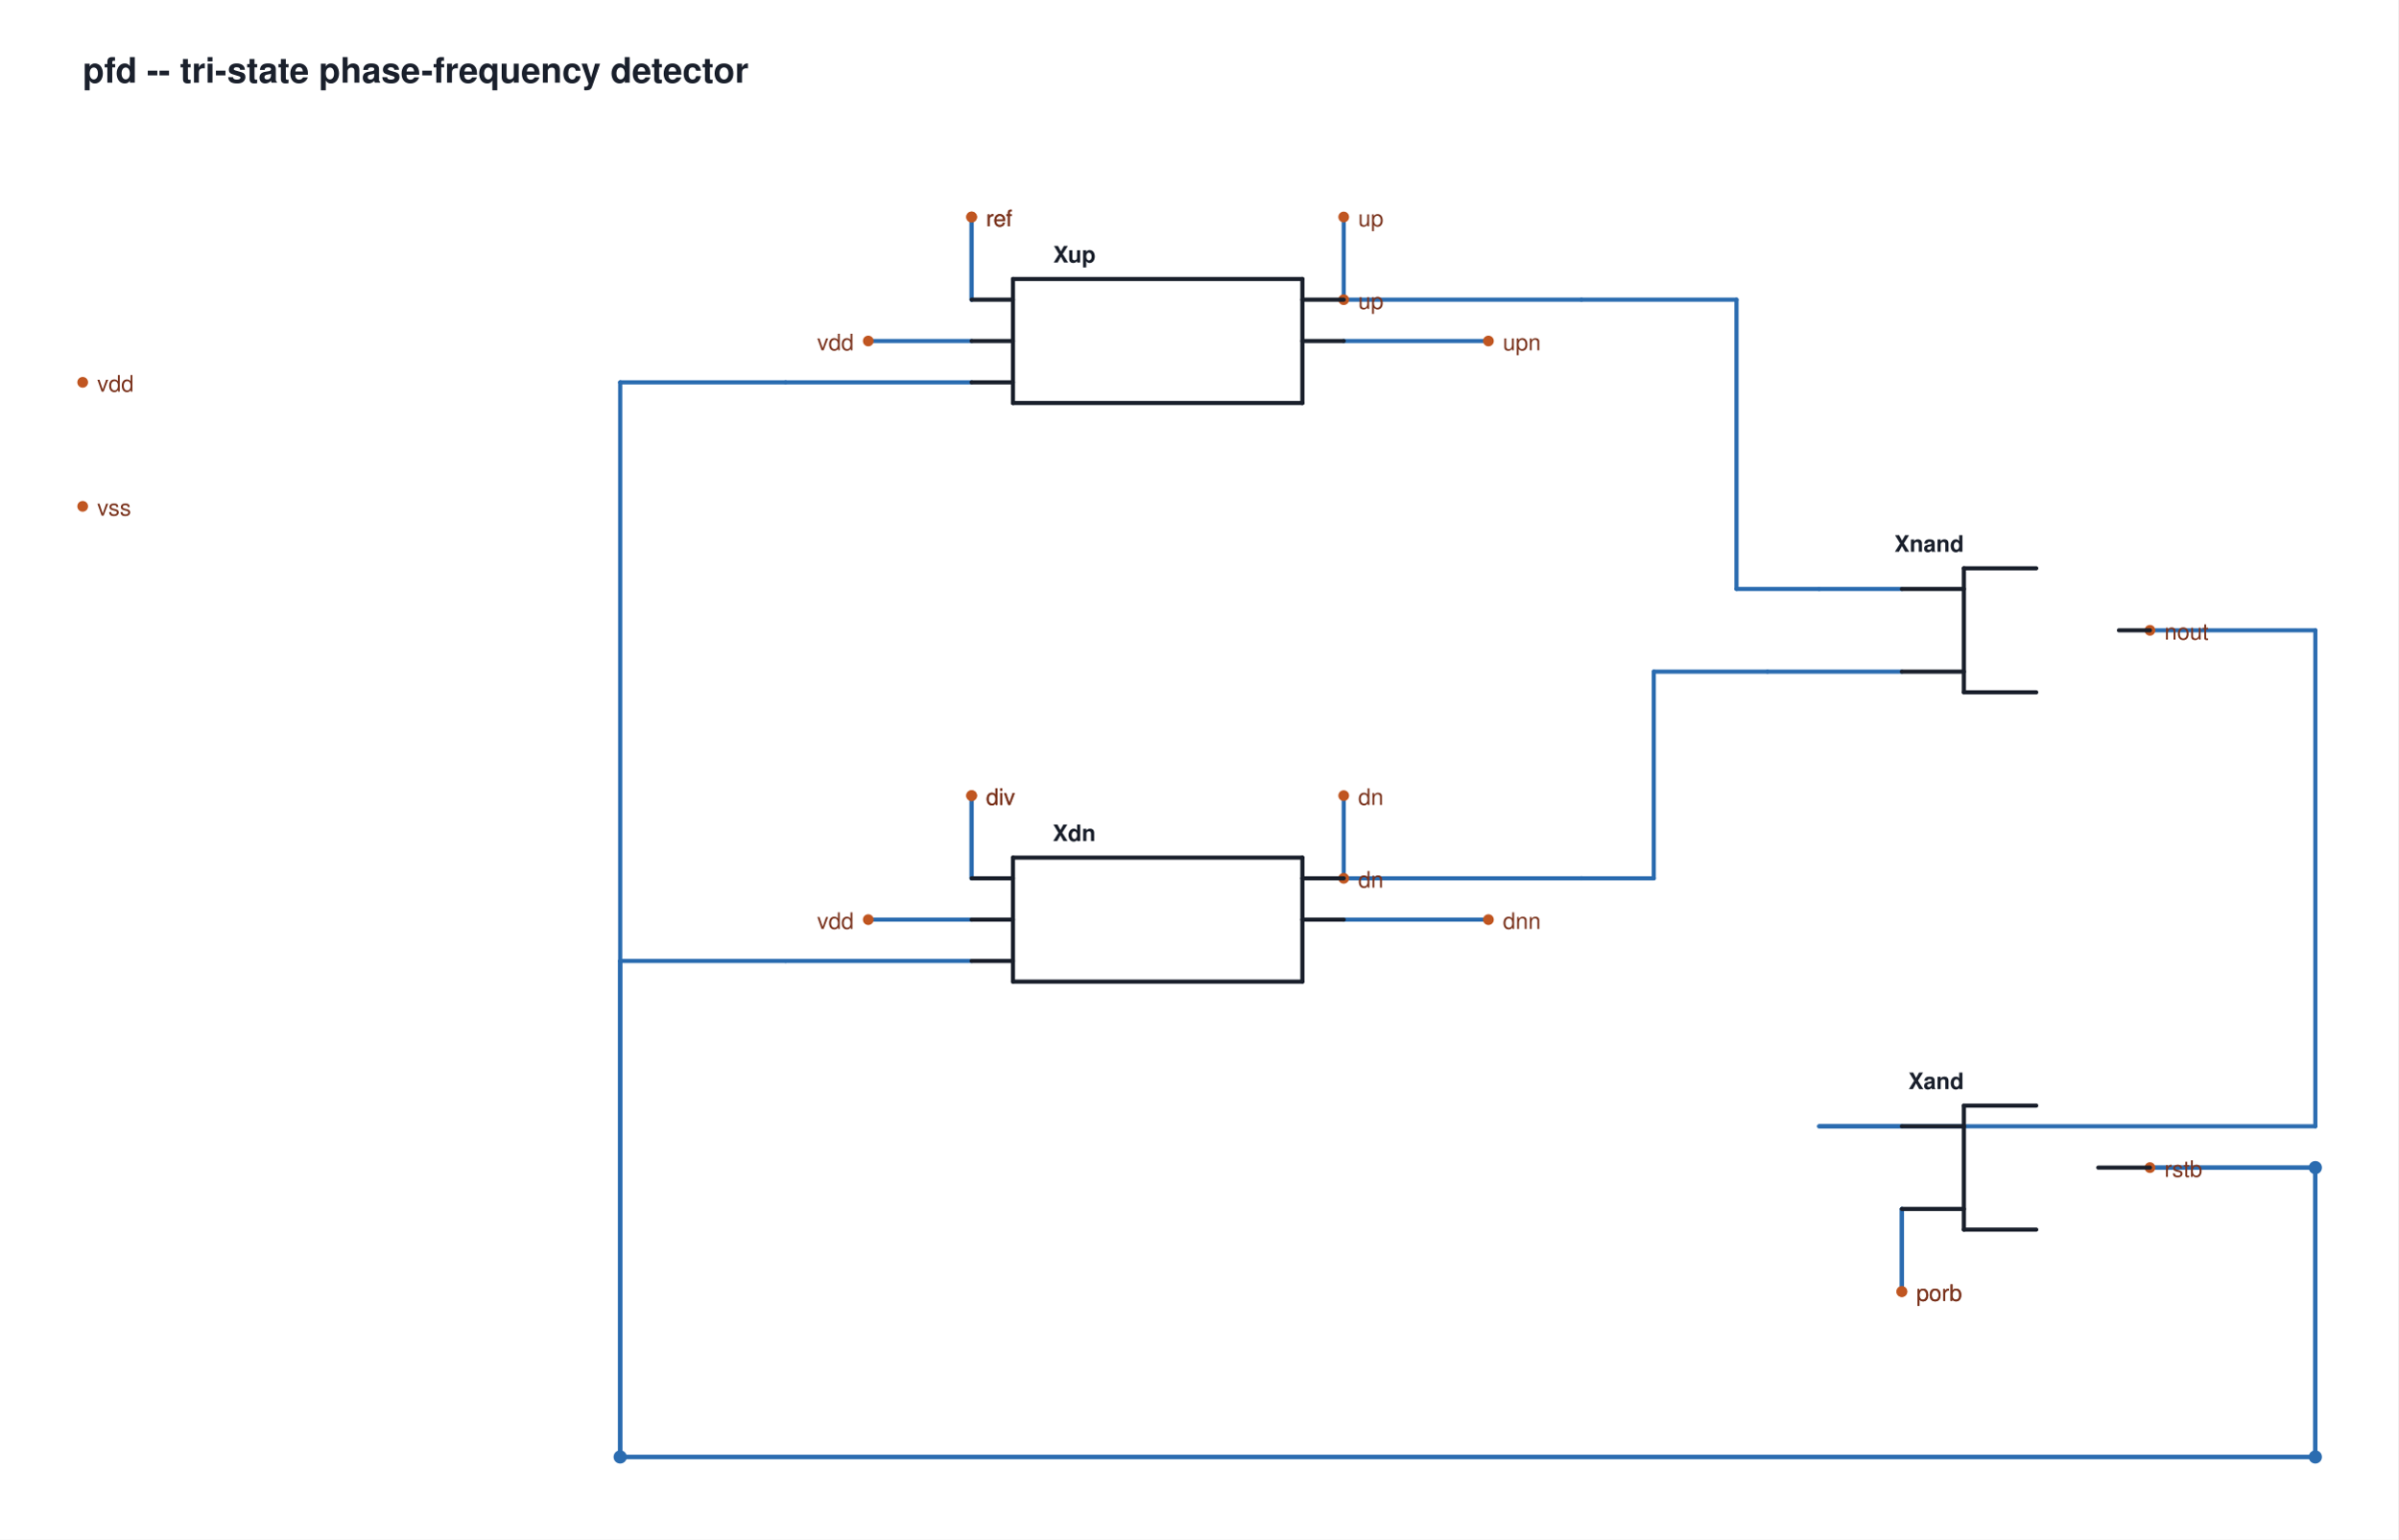
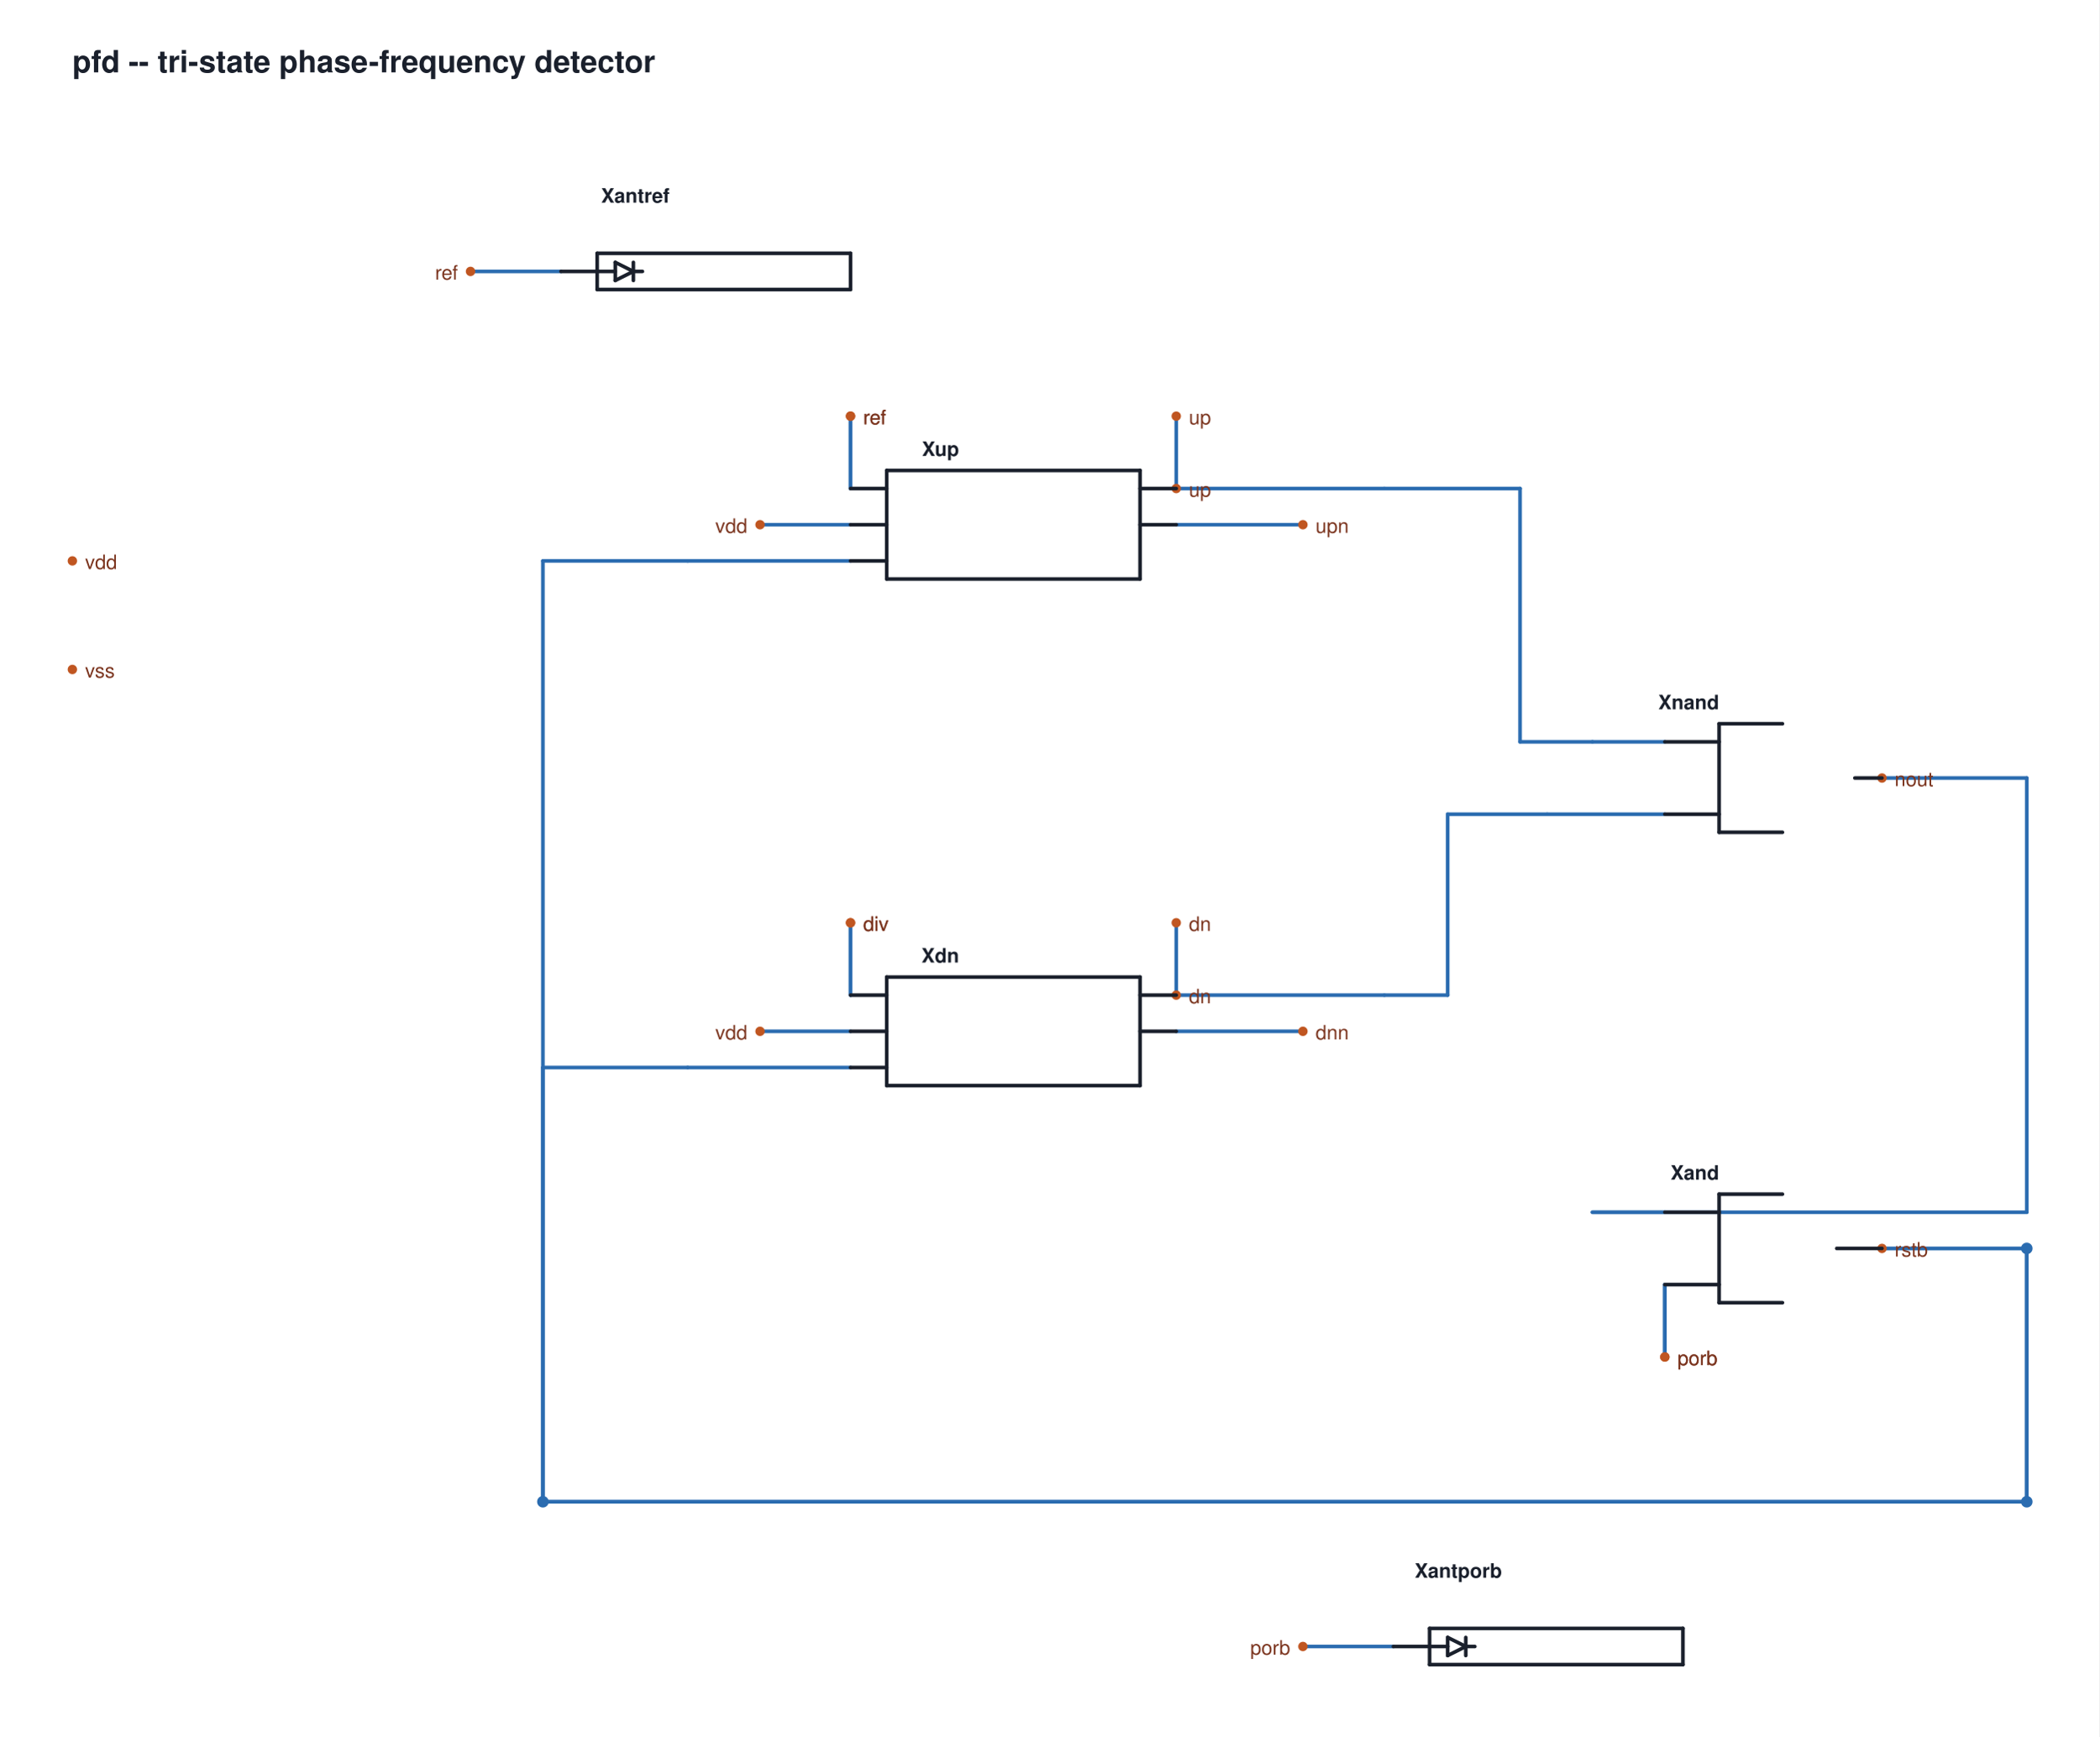
- <svg xmlns="http://www.w3.org/2000/svg" width="1160" height="745" viewBox="-560 -385 1160 745">
-   <rect x="-560.0" y="-385.0" width="1160.0" height="745.0" fill="#ffffff" />
+ <svg xmlns="http://www.w3.org/2000/svg" width="1160" height="960" viewBox="-560 -510 1160 960">
+   <rect x="-560.0" y="-510.0" width="1160.0" height="960.0" fill="#ffffff" />
  <line x1="90.0" y1="-240.0" x2="205.0" y2="-240.0" stroke="#2b6cb0" stroke-width="2" stroke-linecap="round" />
  <line x1="205.0" y1="-240.0" x2="280.0" y2="-240.0" stroke="#2b6cb0" stroke-width="2" stroke-linecap="round" />
  <line x1="280.0" y1="-240.0" x2="280.0" y2="-100.0" stroke="#2b6cb0" stroke-width="2" stroke-linecap="round" />
  <line x1="280.0" y1="-100.0" x2="320.0" y2="-100.0" stroke="#2b6cb0" stroke-width="2" stroke-linecap="round" />
  <line x1="320.0" y1="-100.0" x2="360.0" y2="-100.0" stroke="#2b6cb0" stroke-width="2" stroke-linecap="round" />
  <line x1="90.0" y1="40.0" x2="205.0" y2="40.0" stroke="#2b6cb0" stroke-width="2" stroke-linecap="round" />
  <line x1="205.0" y1="40.0" x2="240.0" y2="40.0" stroke="#2b6cb0" stroke-width="2" stroke-linecap="round" />
  <line x1="240.0" y1="40.0" x2="240.0" y2="-60.0" stroke="#2b6cb0" stroke-width="2" stroke-linecap="round" />
  <line x1="240.0" y1="-60.0" x2="295.0" y2="-60.0" stroke="#2b6cb0" stroke-width="2" stroke-linecap="round" />
  <line x1="295.0" y1="-60.0" x2="360.0" y2="-60.0" stroke="#2b6cb0" stroke-width="2" stroke-linecap="round" />
  <line x1="480.0" y1="-80.0" x2="560.0" y2="-80.0" stroke="#2b6cb0" stroke-width="2" stroke-linecap="round" />
  <line x1="560.0" y1="-80.0" x2="560.0" y2="160.0" stroke="#2b6cb0" stroke-width="2" stroke-linecap="round" />
  <line x1="560.0" y1="160.0" x2="320.0" y2="160.0" stroke="#2b6cb0" stroke-width="2" stroke-linecap="round" />
  <line x1="320.0" y1="160.0" x2="360.0" y2="160.0" stroke="#2b6cb0" stroke-width="2" stroke-linecap="round" />
  <line x1="480.0" y1="180.0" x2="560.0" y2="180.0" stroke="#2b6cb0" stroke-width="2" stroke-linecap="round" />
  <line x1="560.0" y1="180.0" x2="560.0" y2="320.0" stroke="#2b6cb0" stroke-width="2" stroke-linecap="round" />
  <line x1="560.0" y1="320.0" x2="-260.0" y2="320.0" stroke="#2b6cb0" stroke-width="2" stroke-linecap="round" />
  <line x1="-260.0" y1="320.0" x2="-260.0" y2="-200.0" stroke="#2b6cb0" stroke-width="2" stroke-linecap="round" />
  <line x1="-260.0" y1="-200.0" x2="-180.0" y2="-200.0" stroke="#2b6cb0" stroke-width="2" stroke-linecap="round" />
  <line x1="-180.0" y1="-200.0" x2="-90.0" y2="-200.0" stroke="#2b6cb0" stroke-width="2" stroke-linecap="round" />
  <line x1="480.0" y1="180.0" x2="560.0" y2="180.0" stroke="#2b6cb0" stroke-width="2" stroke-linecap="round" />
  <line x1="560.0" y1="180.0" x2="560.0" y2="320.0" stroke="#2b6cb0" stroke-width="2" stroke-linecap="round" />
  <line x1="560.0" y1="320.0" x2="-260.0" y2="320.0" stroke="#2b6cb0" stroke-width="2" stroke-linecap="round" />
  <line x1="-260.0" y1="320.0" x2="-260.0" y2="80.0" stroke="#2b6cb0" stroke-width="2" stroke-linecap="round" />
  <line x1="-260.0" y1="80.0" x2="-180.0" y2="80.0" stroke="#2b6cb0" stroke-width="2" stroke-linecap="round" />
  <line x1="-180.0" y1="80.0" x2="-90.0" y2="80.0" stroke="#2b6cb0" stroke-width="2" stroke-linecap="round" />
  <line x1="90.0" y1="-220.0" x2="160.0" y2="-220.0" stroke="#2b6cb0" stroke-width="2" stroke-linecap="round" />
  <line x1="-90.0" y1="-240.0" x2="-90.0" y2="-280.0" stroke="#2b6cb0" stroke-width="2" stroke-linecap="round" />
  <line x1="-90.0" y1="-220.0" x2="-140.0" y2="-220.0" stroke="#2b6cb0" stroke-width="2" stroke-linecap="round" />
  <line x1="90.0" y1="60.0" x2="160.0" y2="60.0" stroke="#2b6cb0" stroke-width="2" stroke-linecap="round" />
  <line x1="-90.0" y1="40.0" x2="-90.0" y2="0.0" stroke="#2b6cb0" stroke-width="2" stroke-linecap="round" />
  <line x1="-90.0" y1="60.0" x2="-140.0" y2="60.0" stroke="#2b6cb0" stroke-width="2" stroke-linecap="round" />
  <line x1="360.0" y1="200.0" x2="360.0" y2="240.0" stroke="#2b6cb0" stroke-width="2" stroke-linecap="round" />
+   <line x1="-250.0" y1="-360.0" x2="-300.0" y2="-360.0" stroke="#2b6cb0" stroke-width="2" stroke-linecap="round" />
+   <line x1="210.0" y1="400.0" x2="160.0" y2="400.0" stroke="#2b6cb0" stroke-width="2" stroke-linecap="round" />
  <line x1="-90.0" y1="-240.0" x2="-90.0" y2="-280.0" stroke="#2b6cb0" stroke-width="2" stroke-linecap="round" />
  <line x1="-90.0" y1="40.0" x2="-90.0" y2="0.0" stroke="#2b6cb0" stroke-width="2" stroke-linecap="round" />
  <line x1="360.0" y1="200.0" x2="360.0" y2="240.0" stroke="#2b6cb0" stroke-width="2" stroke-linecap="round" />
  <line x1="90.0" y1="-240.0" x2="90.0" y2="-280.0" stroke="#2b6cb0" stroke-width="2" stroke-linecap="round" />
  <line x1="90.0" y1="40.0" x2="90.0" y2="0.0" stroke="#2b6cb0" stroke-width="2" stroke-linecap="round" />
  <circle cx="560.0" cy="180.0" r="3.2" fill="#2b6cb0" />
  <circle cx="560.0" cy="320.0" r="3.2" fill="#2b6cb0" />
  <circle cx="-260.0" cy="320.0" r="3.2" fill="#2b6cb0" />
  <circle cx="90.0" cy="-240.0" r="2.6" fill="#c05621" />
  <text x="97.0" y="-235.5" text-anchor="start" font-family="Helvetica,Arial,sans-serif" font-size="11" fill="#7b341e">up</text>
  <circle cx="90.0" cy="40.0" r="2.6" fill="#c05621" />
  <text x="97.0" y="44.5" text-anchor="start" font-family="Helvetica,Arial,sans-serif" font-size="11" fill="#7b341e">dn</text>
  <circle cx="480.0" cy="-80.0" r="2.6" fill="#c05621" />
  <text x="487.0" y="-75.5" text-anchor="start" font-family="Helvetica,Arial,sans-serif" font-size="11" fill="#7b341e">nout</text>
  <circle cx="480.0" cy="180.0" r="2.6" fill="#c05621" />
  <text x="487.0" y="184.5" text-anchor="start" font-family="Helvetica,Arial,sans-serif" font-size="11" fill="#7b341e">rstb</text>
  <line x1="-70.0" y1="-250.0" x2="70.0" y2="-250.0" stroke="#1a202c" stroke-width="2" stroke-linecap="round" />
  <line x1="-70.0" y1="-190.0" x2="70.0" y2="-190.0" stroke="#1a202c" stroke-width="2" stroke-linecap="round" />
  <line x1="-70.0" y1="-250.0" x2="-70.0" y2="-190.0" stroke="#1a202c" stroke-width="2" stroke-linecap="round" />
  <line x1="70.0" y1="-250.0" x2="70.0" y2="-190.0" stroke="#1a202c" stroke-width="2" stroke-linecap="round" />
  <line x1="-90.0" y1="-240.0" x2="-70.0" y2="-240.0" stroke="#1a202c" stroke-width="2" stroke-linecap="round" />
  <line x1="-90.0" y1="-220.0" x2="-70.0" y2="-220.0" stroke="#1a202c" stroke-width="2" stroke-linecap="round" />
  <line x1="-90.0" y1="-200.0" x2="-70.0" y2="-200.0" stroke="#1a202c" stroke-width="2" stroke-linecap="round" />
  <line x1="70.0" y1="-240.0" x2="90.0" y2="-240.0" stroke="#1a202c" stroke-width="2" stroke-linecap="round" />
  <line x1="70.0" y1="-220.0" x2="90.0" y2="-220.0" stroke="#1a202c" stroke-width="2" stroke-linecap="round" />
  <text x="-30.0" y="-258.0" text-anchor="end" font-family="Helvetica,Arial,sans-serif" font-size="11" font-weight="bold" fill="#1a202c">Xup</text>
  <circle cx="160.0" cy="-220.0" r="2.6" fill="#c05621" />
  <text x="167.0" y="-215.5" text-anchor="start" font-family="Helvetica,Arial,sans-serif" font-size="11" fill="#7b341e">upn</text>
  <circle cx="-90.0" cy="-280.0" r="2.6" fill="#c05621" />
  <text x="-83.0" y="-275.5" text-anchor="start" font-family="Helvetica,Arial,sans-serif" font-size="11" fill="#7b341e">ref</text>
  <circle cx="-140.0" cy="-220.0" r="2.6" fill="#c05621" />
  <text x="-147.0" y="-215.5" text-anchor="end" font-family="Helvetica,Arial,sans-serif" font-size="11" fill="#7b341e">vdd</text>
  <line x1="-70.0" y1="30.0" x2="70.0" y2="30.0" stroke="#1a202c" stroke-width="2" stroke-linecap="round" />
  <line x1="-70.0" y1="90.0" x2="70.0" y2="90.0" stroke="#1a202c" stroke-width="2" stroke-linecap="round" />
  <line x1="-70.0" y1="30.0" x2="-70.0" y2="90.0" stroke="#1a202c" stroke-width="2" stroke-linecap="round" />
  <line x1="70.0" y1="30.0" x2="70.0" y2="90.0" stroke="#1a202c" stroke-width="2" stroke-linecap="round" />
  <line x1="-90.0" y1="40.0" x2="-70.0" y2="40.0" stroke="#1a202c" stroke-width="2" stroke-linecap="round" />
  <line x1="-90.0" y1="60.0" x2="-70.0" y2="60.0" stroke="#1a202c" stroke-width="2" stroke-linecap="round" />
  <line x1="-90.0" y1="80.0" x2="-70.0" y2="80.0" stroke="#1a202c" stroke-width="2" stroke-linecap="round" />
  <line x1="70.0" y1="40.0" x2="90.0" y2="40.0" stroke="#1a202c" stroke-width="2" stroke-linecap="round" />
  <line x1="70.0" y1="60.0" x2="90.0" y2="60.0" stroke="#1a202c" stroke-width="2" stroke-linecap="round" />
  <text x="-30.0" y="22.0" text-anchor="end" font-family="Helvetica,Arial,sans-serif" font-size="11" font-weight="bold" fill="#1a202c">Xdn</text>
  <circle cx="160.0" cy="60.0" r="2.6" fill="#c05621" />
  <text x="167.0" y="64.5" text-anchor="start" font-family="Helvetica,Arial,sans-serif" font-size="11" fill="#7b341e">dnn</text>
  <circle cx="-90.0" cy="0.0" r="2.6" fill="#c05621" />
  <text x="-83.0" y="4.5" text-anchor="start" font-family="Helvetica,Arial,sans-serif" font-size="11" fill="#7b341e">div</text>
  <circle cx="-140.0" cy="60.0" r="2.6" fill="#c05621" />
  <text x="-147.0" y="64.5" text-anchor="end" font-family="Helvetica,Arial,sans-serif" font-size="11" fill="#7b341e">vdd</text>
  <line x1="360.0" y1="-100.0" x2="390.0" y2="-100.0" stroke="#1a202c" stroke-width="2" stroke-linecap="round" />
  <line x1="360.0" y1="-60.0" x2="390.0" y2="-60.0" stroke="#1a202c" stroke-width="2" stroke-linecap="round" />
  <line x1="390.0" y1="-110.0" x2="390.0" y2="-50.0" stroke="#1a202c" stroke-width="2" stroke-linecap="round" />
  <line x1="390.0" y1="-50.0" x2="425.0" y2="-50.0" stroke="#1a202c" stroke-width="2" stroke-linecap="round" />
  <line x1="390.0" y1="-110.0" x2="425.0" y2="-110.0" stroke="#1a202c" stroke-width="2" stroke-linecap="round" />
  <line x1="465.0" y1="-80.0" x2="480.0" y2="-80.0" stroke="#1a202c" stroke-width="2" stroke-linecap="round" />
  <text x="390.0" y="-118.0" text-anchor="end" font-family="Helvetica,Arial,sans-serif" font-size="11" font-weight="bold" fill="#1a202c">Xnand</text>
  <line x1="360.0" y1="160.0" x2="390.0" y2="160.0" stroke="#1a202c" stroke-width="2" stroke-linecap="round" />
  <line x1="360.0" y1="200.0" x2="390.0" y2="200.0" stroke="#1a202c" stroke-width="2" stroke-linecap="round" />
  <line x1="390.0" y1="150.0" x2="390.0" y2="210.0" stroke="#1a202c" stroke-width="2" stroke-linecap="round" />
  <line x1="390.0" y1="210.0" x2="425.0" y2="210.0" stroke="#1a202c" stroke-width="2" stroke-linecap="round" />
  <line x1="390.0" y1="150.0" x2="425.0" y2="150.0" stroke="#1a202c" stroke-width="2" stroke-linecap="round" />
  <line x1="455.0" y1="180.0" x2="480.0" y2="180.0" stroke="#1a202c" stroke-width="2" stroke-linecap="round" />
  <text x="390.0" y="142.0" text-anchor="end" font-family="Helvetica,Arial,sans-serif" font-size="11" font-weight="bold" fill="#1a202c">Xand</text>
  <circle cx="360.0" cy="240.0" r="2.6" fill="#c05621" />
  <text x="367.0" y="244.5" text-anchor="start" font-family="Helvetica,Arial,sans-serif" font-size="11" fill="#7b341e">porb</text>
+   <line x1="-230.0" y1="-370.0" x2="-90.0" y2="-370.0" stroke="#1a202c" stroke-width="2" stroke-linecap="round" />
+   <line x1="-230.0" y1="-350.0" x2="-90.0" y2="-350.0" stroke="#1a202c" stroke-width="2" stroke-linecap="round" />
+   <line x1="-230.0" y1="-370.0" x2="-230.0" y2="-350.0" stroke="#1a202c" stroke-width="2" stroke-linecap="round" />
+   <line x1="-90.0" y1="-370.0" x2="-90.0" y2="-350.0" stroke="#1a202c" stroke-width="2" stroke-linecap="round" />
+   <line x1="-250.0" y1="-360.0" x2="-230.0" y2="-360.0" stroke="#1a202c" stroke-width="2" stroke-linecap="round" />
+   <line x1="-230.0" y1="-360.0" x2="-220.0" y2="-360.0" stroke="#1a202c" stroke-width="2" stroke-linecap="round" />
+   <line x1="-220.0" y1="-365.0" x2="-220.0" y2="-360.0" stroke="#1a202c" stroke-width="2" stroke-linecap="round" />
+   <line x1="-220.0" y1="-365.0" x2="-210.0" y2="-360.0" stroke="#1a202c" stroke-width="2" stroke-linecap="round" />
+   <line x1="-220.0" y1="-360.0" x2="-220.0" y2="-355.0" stroke="#1a202c" stroke-width="2" stroke-linecap="round" />
+   <line x1="-220.0" y1="-355.0" x2="-210.0" y2="-360.0" stroke="#1a202c" stroke-width="2" stroke-linecap="round" />
+   <line x1="-210.0" y1="-365.0" x2="-210.0" y2="-355.0" stroke="#1a202c" stroke-width="2" stroke-linecap="round" />
+   <line x1="-210.0" y1="-360.0" x2="-205.0" y2="-360.0" stroke="#1a202c" stroke-width="2" stroke-linecap="round" />
+   <text x="-190.0" y="-398.0" text-anchor="end" font-family="Helvetica,Arial,sans-serif" font-size="11" font-weight="bold" fill="#1a202c">Xantref</text>
+   <circle cx="-300.0" cy="-360.0" r="2.6" fill="#c05621" />
+   <text x="-307.0" y="-355.5" text-anchor="end" font-family="Helvetica,Arial,sans-serif" font-size="11" fill="#7b341e">ref</text>
+   <line x1="230.0" y1="390.0" x2="370.0" y2="390.0" stroke="#1a202c" stroke-width="2" stroke-linecap="round" />
+   <line x1="230.0" y1="410.0" x2="370.0" y2="410.0" stroke="#1a202c" stroke-width="2" stroke-linecap="round" />
+   <line x1="230.0" y1="390.0" x2="230.0" y2="410.0" stroke="#1a202c" stroke-width="2" stroke-linecap="round" />
+   <line x1="370.0" y1="390.0" x2="370.0" y2="410.0" stroke="#1a202c" stroke-width="2" stroke-linecap="round" />
+   <line x1="210.0" y1="400.0" x2="230.0" y2="400.0" stroke="#1a202c" stroke-width="2" stroke-linecap="round" />
+   <line x1="230.0" y1="400.0" x2="240.0" y2="400.0" stroke="#1a202c" stroke-width="2" stroke-linecap="round" />
+   <line x1="240.0" y1="395.0" x2="240.0" y2="400.0" stroke="#1a202c" stroke-width="2" stroke-linecap="round" />
+   <line x1="240.0" y1="395.0" x2="250.0" y2="400.0" stroke="#1a202c" stroke-width="2" stroke-linecap="round" />
+   <line x1="240.0" y1="400.0" x2="240.0" y2="405.0" stroke="#1a202c" stroke-width="2" stroke-linecap="round" />
+   <line x1="240.0" y1="405.0" x2="250.0" y2="400.0" stroke="#1a202c" stroke-width="2" stroke-linecap="round" />
+   <line x1="250.0" y1="395.0" x2="250.0" y2="405.0" stroke="#1a202c" stroke-width="2" stroke-linecap="round" />
+   <line x1="250.0" y1="400.0" x2="255.0" y2="400.0" stroke="#1a202c" stroke-width="2" stroke-linecap="round" />
+   <text x="270.0" y="362.0" text-anchor="end" font-family="Helvetica,Arial,sans-serif" font-size="11" font-weight="bold" fill="#1a202c">Xantporb</text>
+   <circle cx="160.0" cy="400.0" r="2.6" fill="#c05621" />
+   <text x="153.0" y="404.5" text-anchor="end" font-family="Helvetica,Arial,sans-serif" font-size="11" fill="#7b341e">porb</text>
  <circle cx="-90.0" cy="-280.0" r="2.6" fill="#c05621" />
  <text x="-83.0" y="-275.5" text-anchor="start" font-family="Helvetica,Arial,sans-serif" font-size="11" fill="#7b341e">ref</text>
  <circle cx="-90.0" cy="0.0" r="2.6" fill="#c05621" />
  <text x="-83.0" y="4.5" text-anchor="start" font-family="Helvetica,Arial,sans-serif" font-size="11" fill="#7b341e">div</text>
  <circle cx="360.0" cy="240.0" r="2.6" fill="#c05621" />
  <text x="367.0" y="244.5" text-anchor="start" font-family="Helvetica,Arial,sans-serif" font-size="11" fill="#7b341e">porb</text>
  <circle cx="90.0" cy="-280.0" r="2.6" fill="#c05621" />
  <text x="97.0" y="-275.5" text-anchor="start" font-family="Helvetica,Arial,sans-serif" font-size="11" fill="#7b341e">up</text>
  <circle cx="90.0" cy="0.0" r="2.6" fill="#c05621" />
  <text x="97.0" y="4.5" text-anchor="start" font-family="Helvetica,Arial,sans-serif" font-size="11" fill="#7b341e">dn</text>
  <circle cx="-520.0" cy="-200.0" r="2.6" fill="#c05621" />
  <text x="-513.0" y="-195.5" text-anchor="start" font-family="Helvetica,Arial,sans-serif" font-size="11" fill="#7b341e">vdd</text>
  <circle cx="-520.0" cy="-140.0" r="2.6" fill="#c05621" />
  <text x="-513.0" y="-135.5" text-anchor="start" font-family="Helvetica,Arial,sans-serif" font-size="11" fill="#7b341e">vss</text>
-   <text x="-520.0" y="-345.0" font-family="Helvetica,Arial,sans-serif" font-size="17.0" font-weight="bold" fill="#1a202c">pfd -- tri-state phase-frequency detector</text>
+   <text x="-520.0" y="-470.0" font-family="Helvetica,Arial,sans-serif" font-size="17.0" font-weight="bold" fill="#1a202c">pfd -- tri-state phase-frequency detector</text>
</svg>
